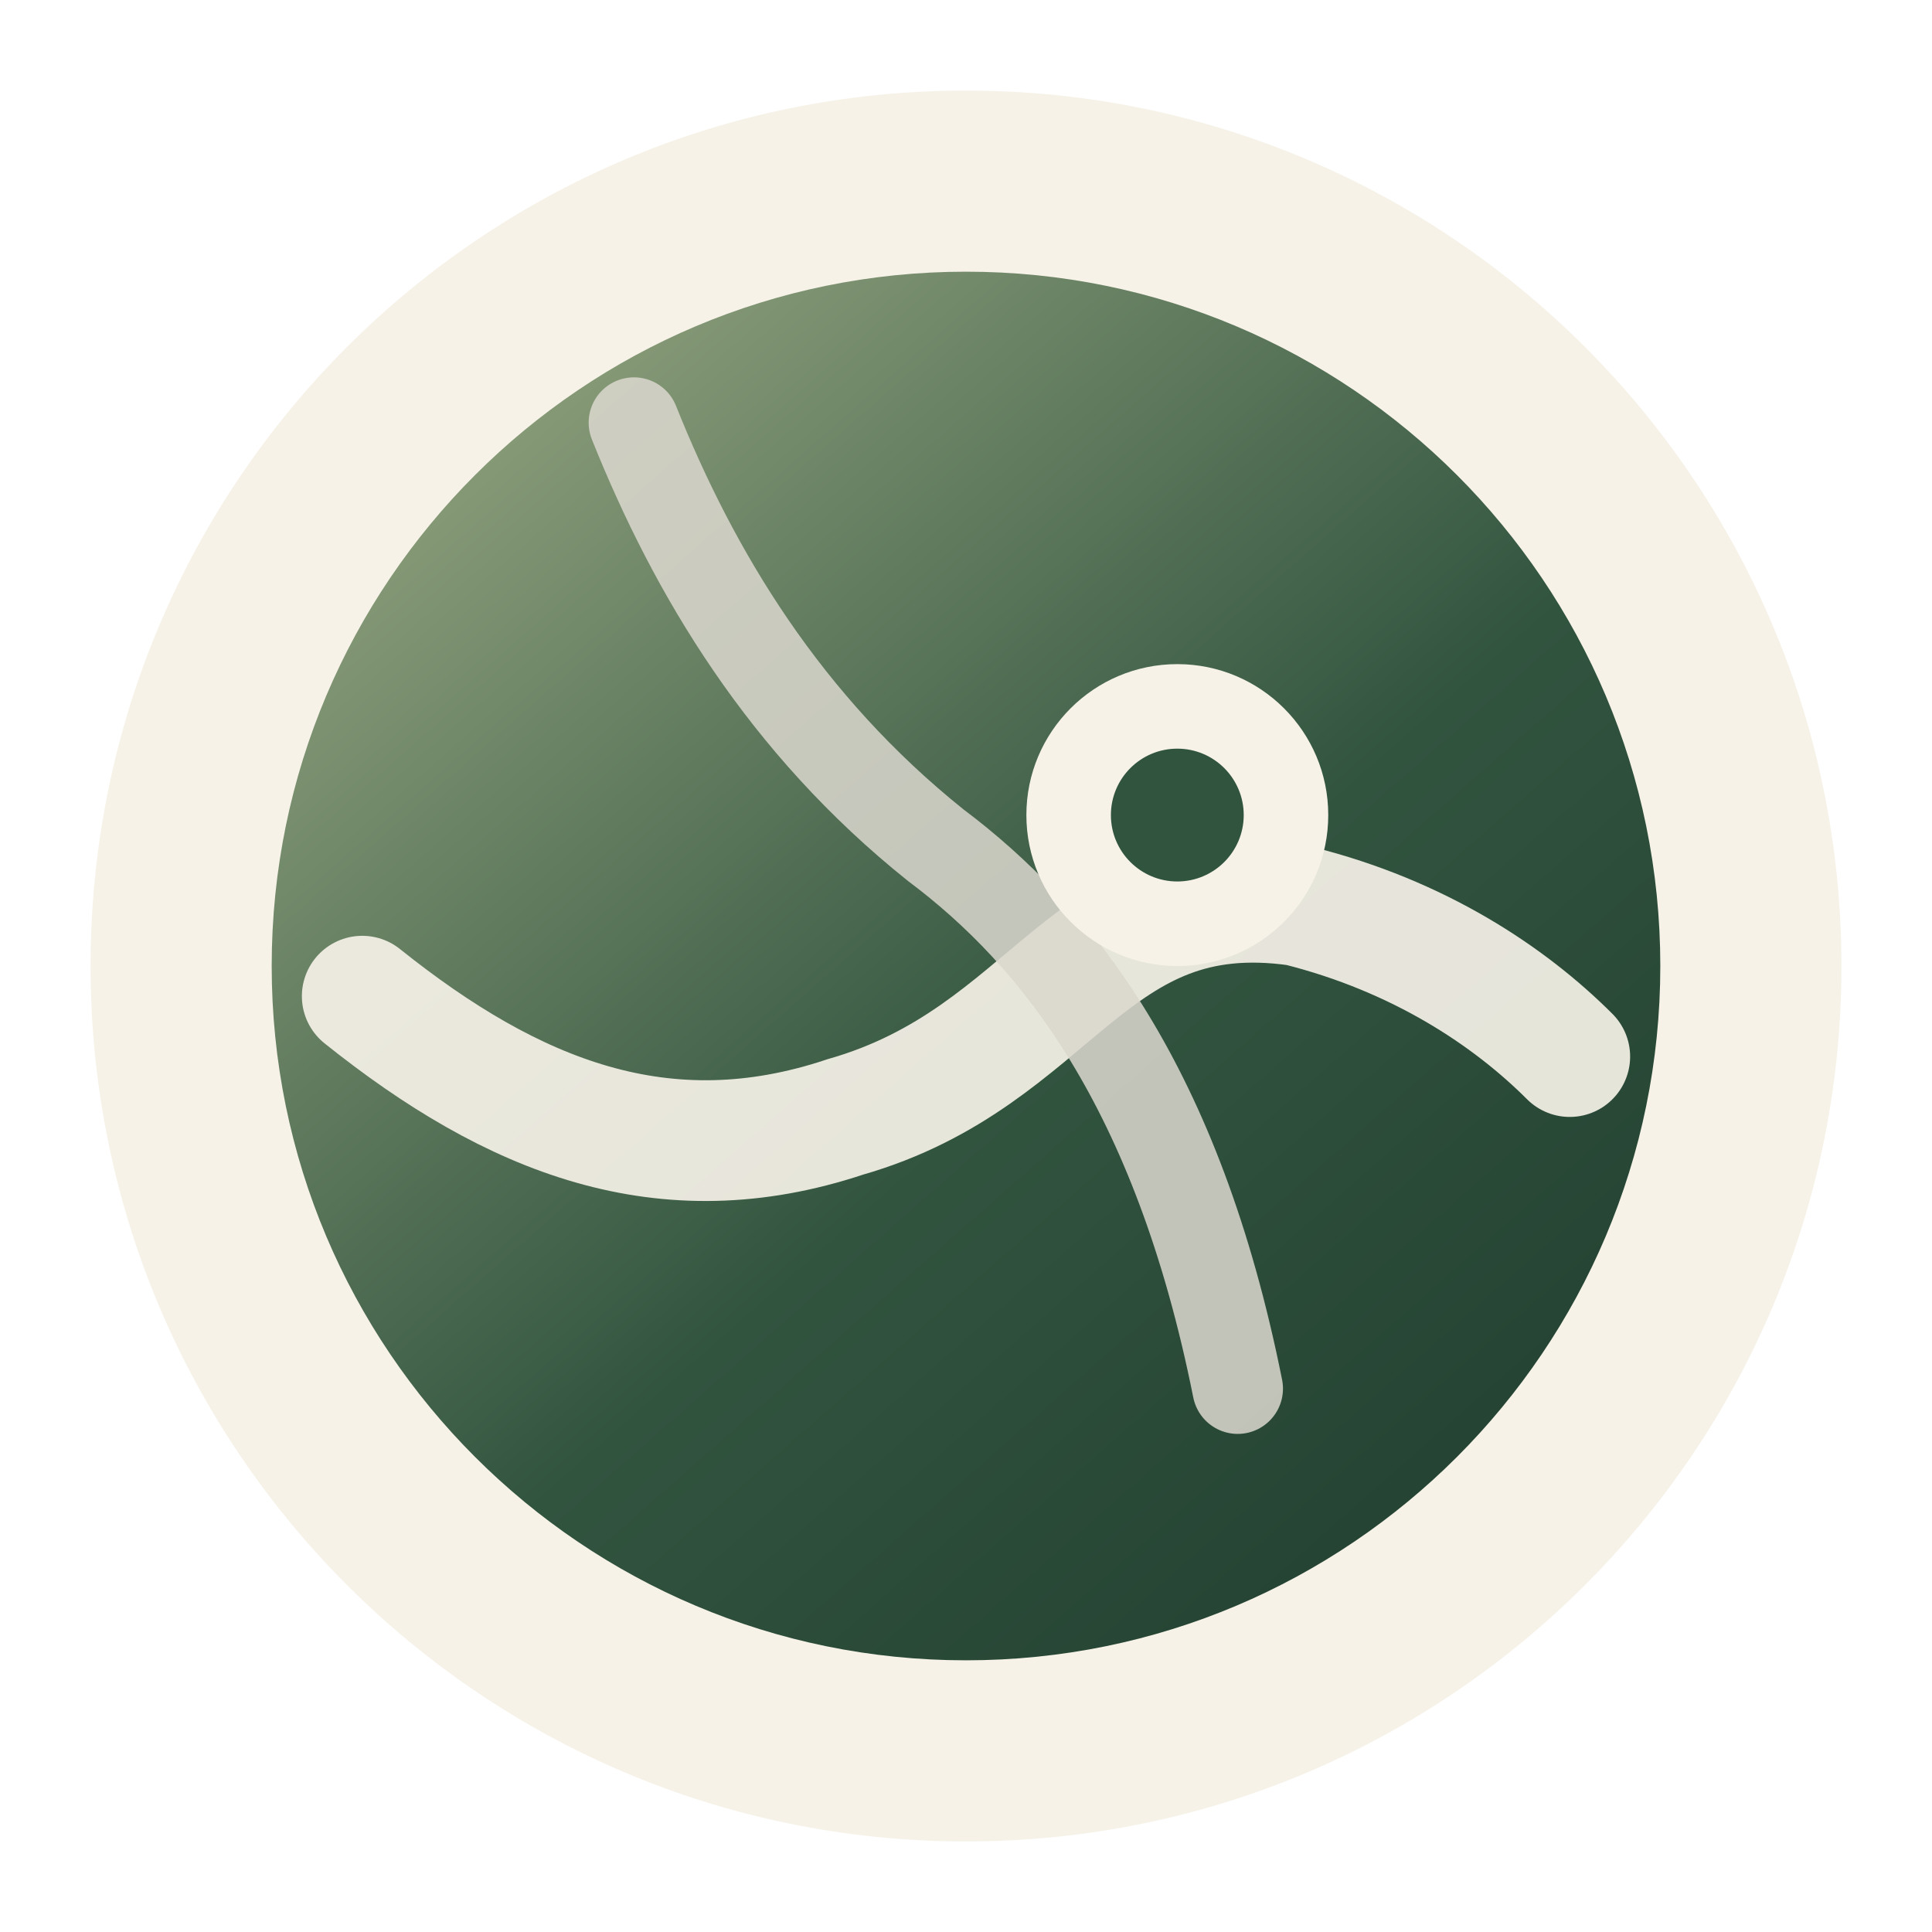
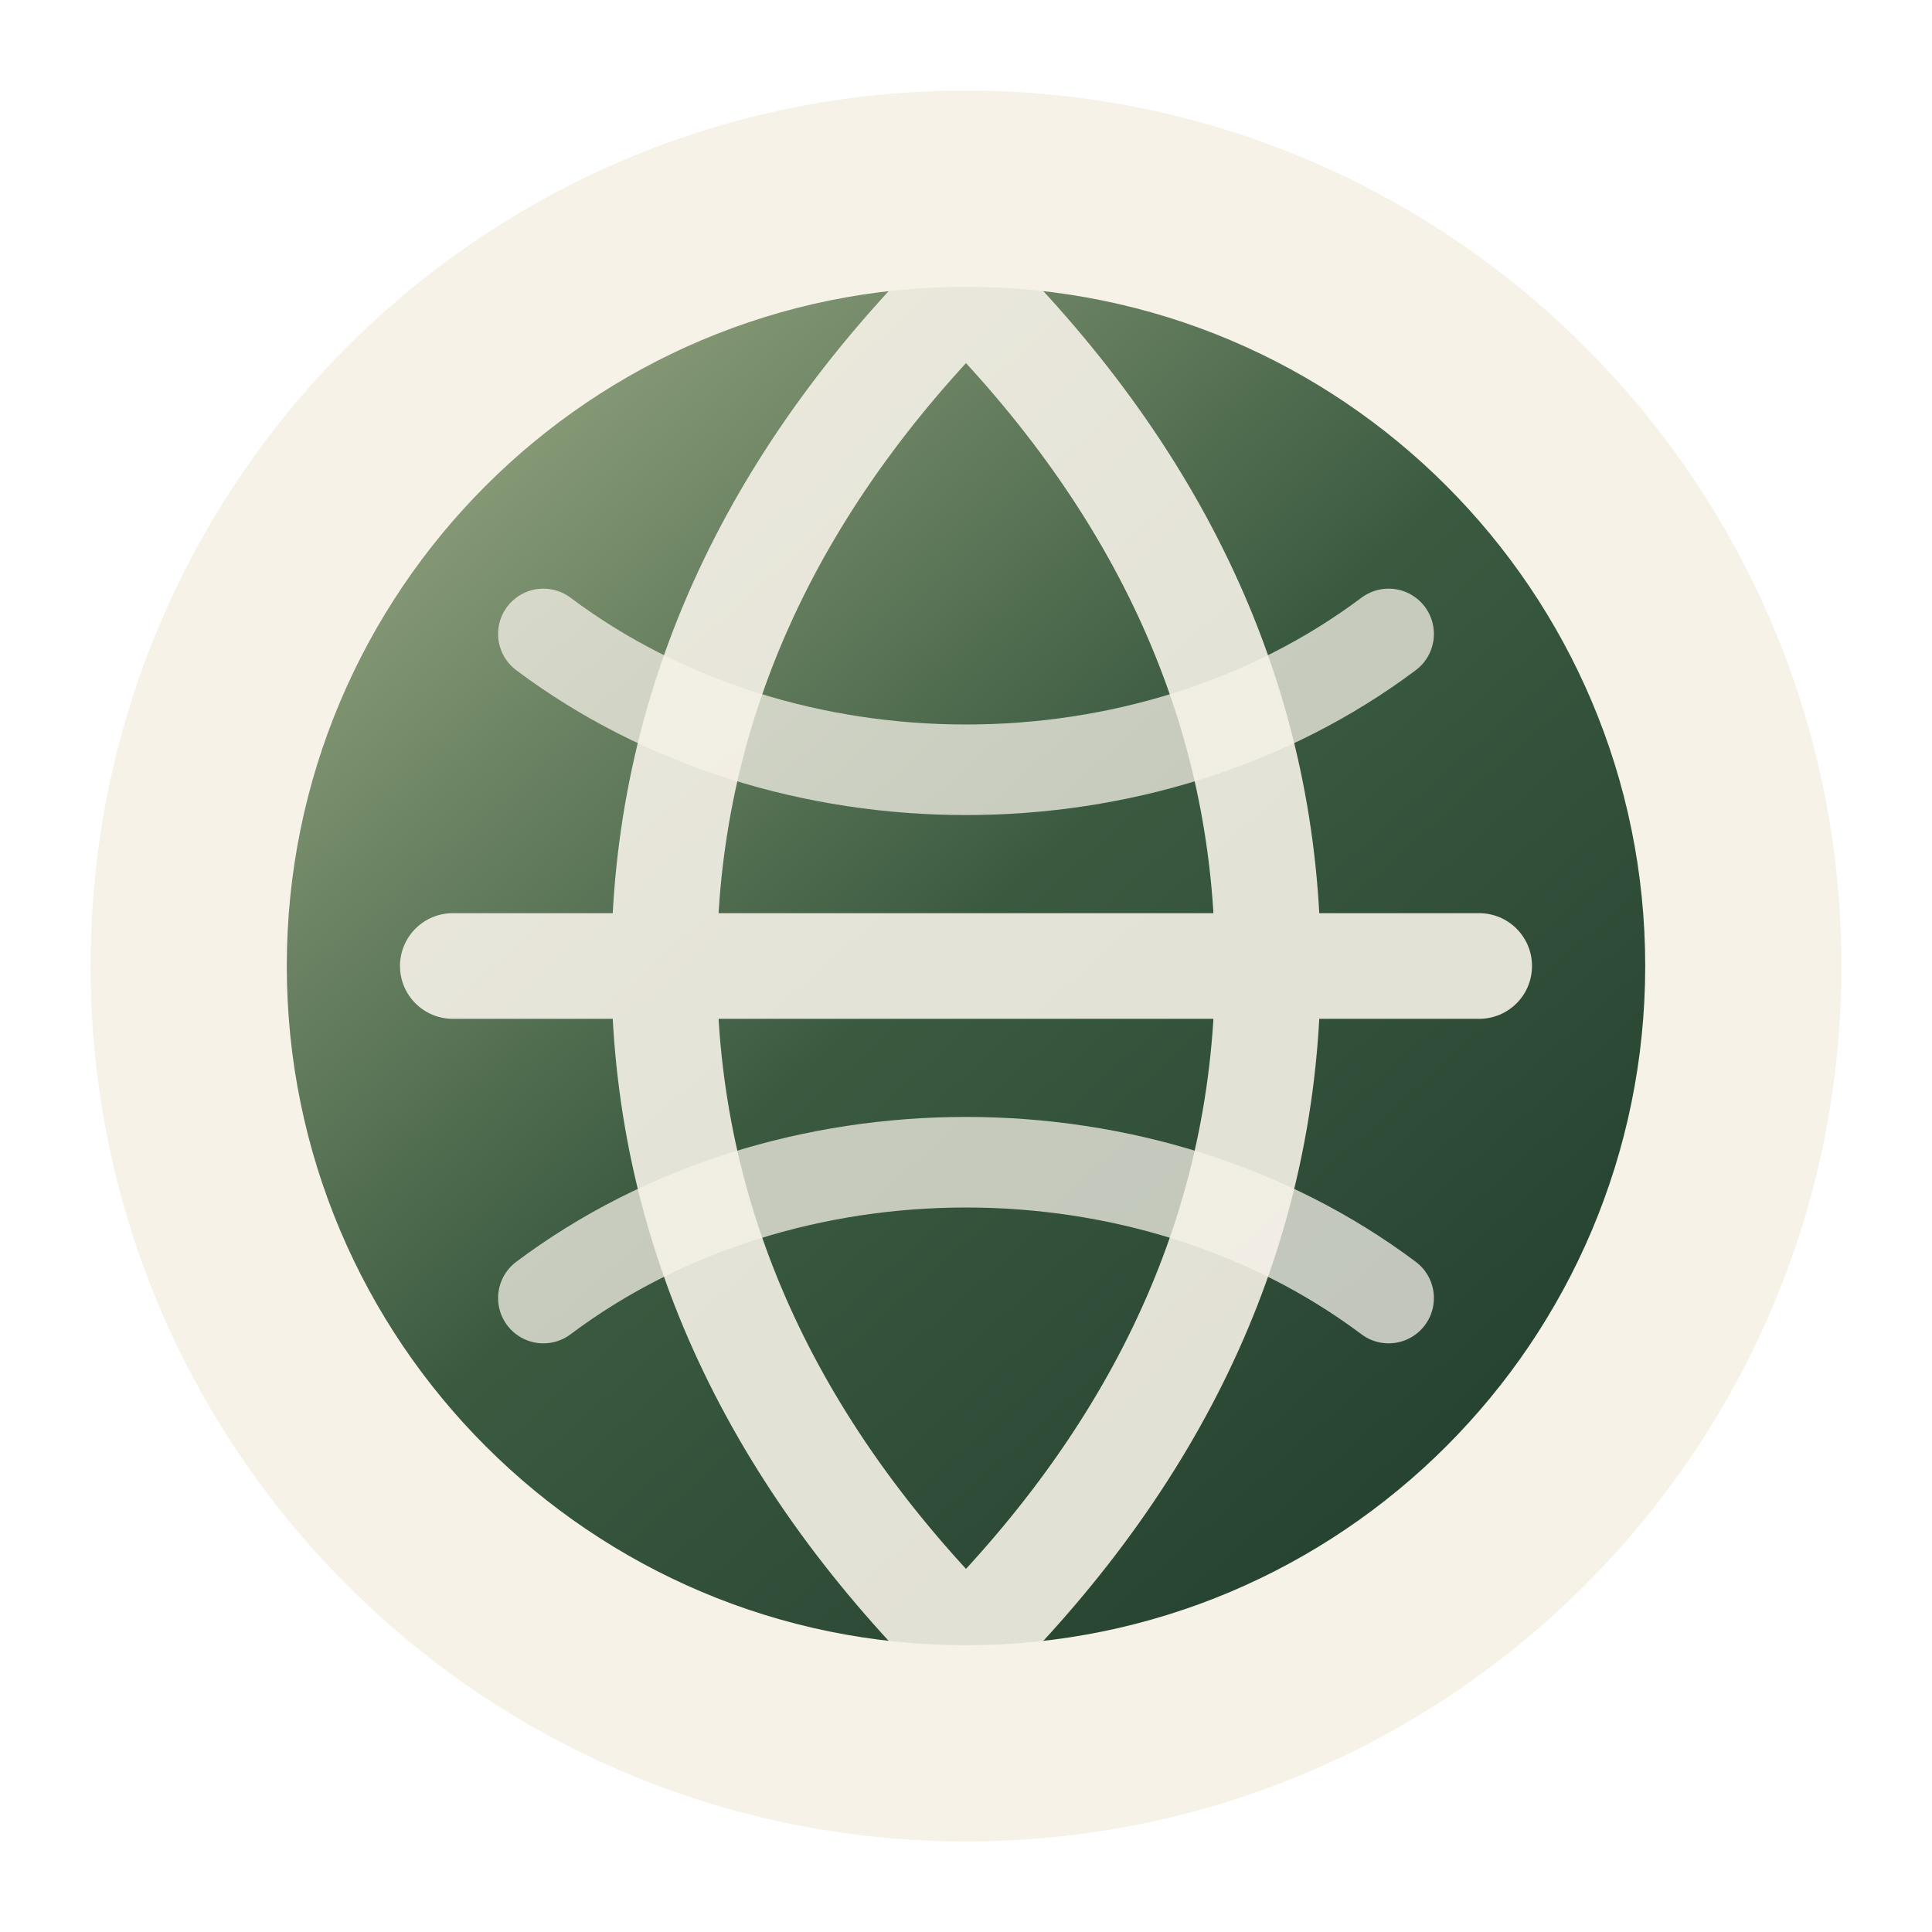
- <svg xmlns="http://www.w3.org/2000/svg" viewBox="0 0 64 64" role="img" aria-label="Personalized Tourist Guide AI globe icon">
+ <svg xmlns="http://www.w3.org/2000/svg" viewBox="0 0 128 128" role="img" aria-label="Globe icon">
  <defs>
-     <linearGradient id="g" x1="10" y1="8" x2="54" y2="58" gradientUnits="userSpaceOnUse">
+     <linearGradient id="g" x1="22" y1="18" x2="106" y2="112" gradientUnits="userSpaceOnUse">
      <stop stop-color="#A3B18A" />
-       <stop offset="0.55" stop-color="#31543F" />
+       <stop offset="0.48" stop-color="#3A5A40" />
      <stop offset="1" stop-color="#1F3A2C" />
    </linearGradient>
  </defs>
-   <circle cx="32" cy="32" r="29" fill="#F6F2E8" />
-   <circle cx="32" cy="32" r="23" fill="url(#g)" />
-   <path d="M12 33c5 4 10 6 16 4 7-2 8-8 15-7 4 1 7 3 9 5" fill="none" stroke="#F6F2E8" stroke-width="4" stroke-linecap="round" opacity=".92" />
-   <path d="M21 14c2 5 5 10 10 14 4 3 8 8 10 18" fill="none" stroke="#DAD7CD" stroke-width="3" stroke-linecap="round" opacity=".86" />
-   <circle cx="39" cy="27" r="5" fill="#F6F2E8" />
-   <circle cx="39" cy="27" r="2.2" fill="#31543F" />
+   <circle cx="64" cy="64" r="58" fill="#F6F2E8" />
+   <circle cx="64" cy="64" r="45" fill="url(#g)" />
+   <path d="M30 64h68M64 19c13 13 20 28 20 45s-7 32-20 45M64 19C51 32 44 47 44 64s7 32 20 45" fill="none" stroke="#F6F2E8" stroke-width="7" stroke-linecap="round" opacity=".9" />
+   <path d="M36 42c8 6 18 9 28 9s20-3 28-9M36 86c8-6 18-9 28-9s20 3 28 9" fill="none" stroke="#F6F2E8" stroke-width="6" stroke-linecap="round" opacity=".75" />
</svg>
